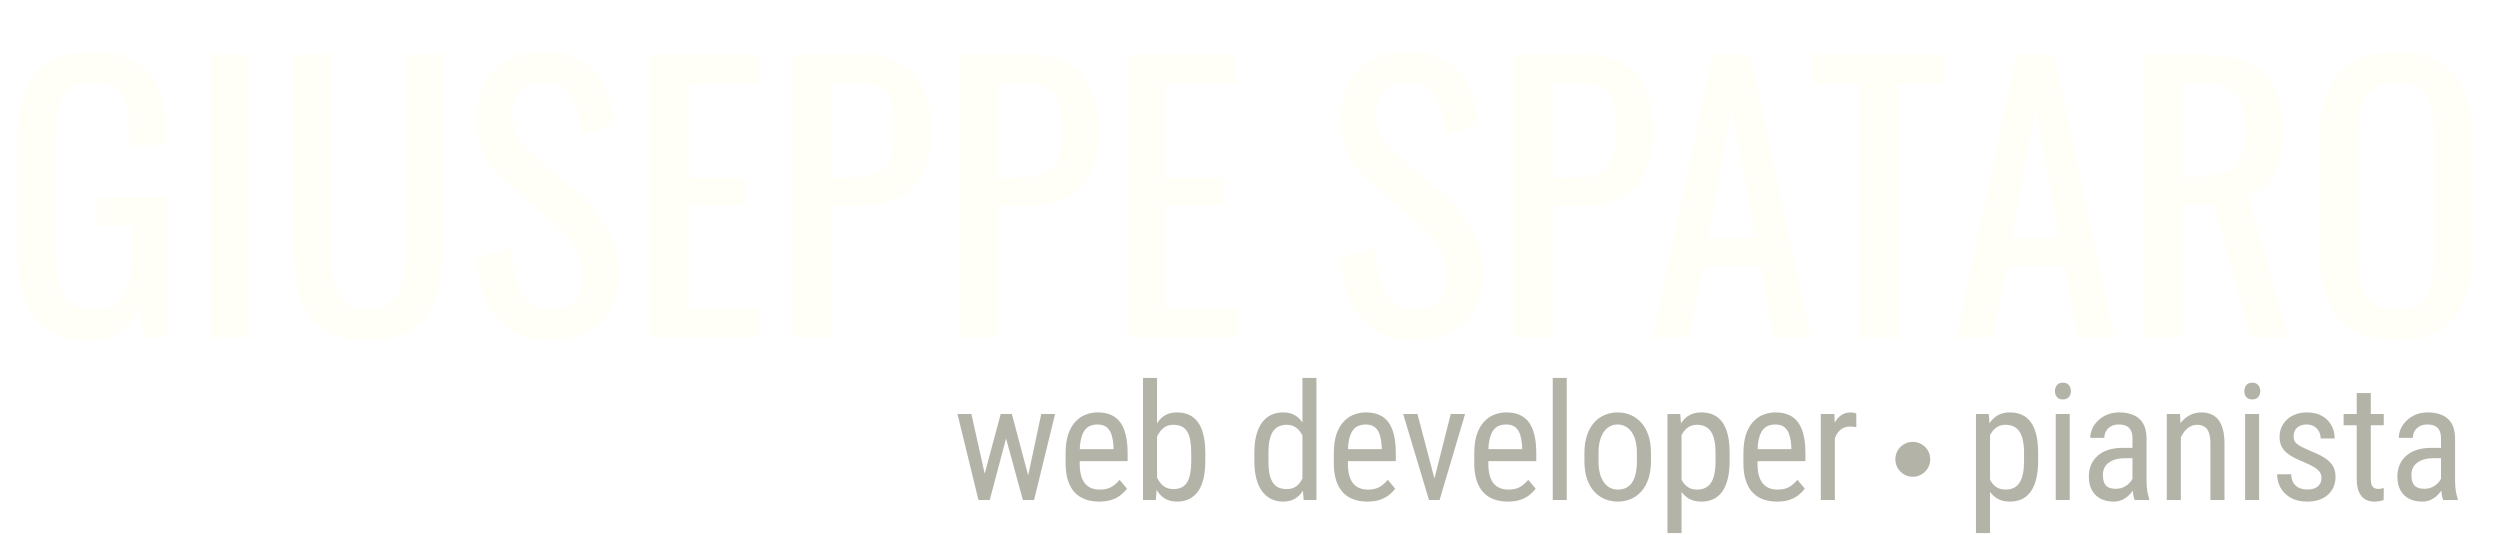
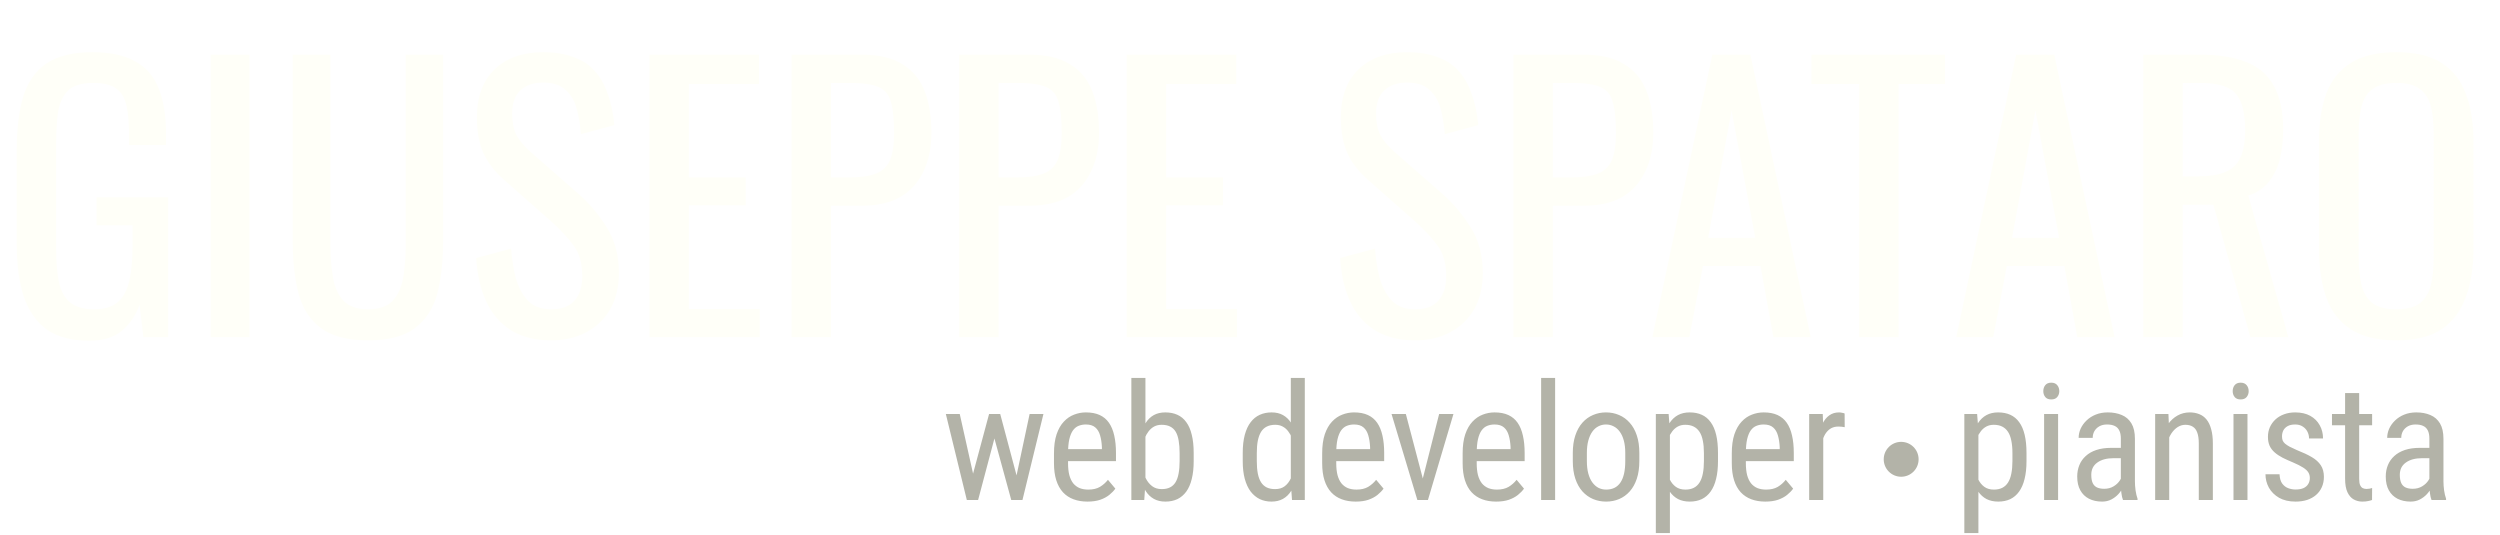
<svg xmlns="http://www.w3.org/2000/svg" width="215" height="46" viewBox="0 0 215 46" fill="none">
  <path d="M7.68 29.3C6.16 29.3 4.94 28.98 4.02 28.34C3.12 27.68 2.46 26.73 2.04 25.49C1.64 24.25 1.44 22.76 1.44 21.02V12.89C1.44 11.11 1.62 9.6 1.98 8.36C2.36 7.1 3.02 6.14 3.96 5.48C4.92 4.82 6.25 4.49 7.95 4.49C9.47 4.49 10.69 4.75 11.61 5.27C12.55 5.77 13.23 6.55 13.65 7.61C14.07 8.65 14.28 9.97 14.28 11.57V12.47H11.1V11.72C11.1 10.66 11.03 9.8 10.89 9.14C10.75 8.46 10.46 7.96 10.02 7.64C9.6 7.3 8.93 7.13 8.01 7.13C7.01 7.13 6.28 7.36 5.82 7.82C5.38 8.28 5.1 8.91 4.98 9.71C4.88 10.49 4.83 11.38 4.83 12.38V21.38C4.83 22.54 4.91 23.51 5.07 24.29C5.25 25.07 5.58 25.65 6.06 26.03C6.54 26.41 7.22 26.6 8.1 26.6C8.98 26.6 9.66 26.39 10.14 25.97C10.62 25.55 10.95 24.93 11.13 24.11C11.31 23.29 11.4 22.27 11.4 21.05V19.37H8.31V16.97H14.46V29H12.33L12 26.21C11.68 27.11 11.18 27.85 10.5 28.43C9.82 29.01 8.88 29.3 7.68 29.3ZM18.125 29V4.7H21.455V29H18.125ZM31.656 29.27C29.896 29.27 28.546 28.92 27.606 28.22C26.666 27.52 26.026 26.54 25.686 25.28C25.346 24 25.176 22.51 25.176 20.81V4.7H28.416V20.96C28.416 22 28.486 22.95 28.626 23.81C28.766 24.67 29.066 25.35 29.526 25.85C30.006 26.35 30.716 26.6 31.656 26.6C32.616 26.6 33.326 26.35 33.786 25.85C34.246 25.35 34.546 24.67 34.686 23.81C34.826 22.95 34.896 22 34.896 20.96V4.7H38.106V20.81C38.106 22.51 37.936 24 37.596 25.28C37.256 26.54 36.616 27.52 35.676 28.22C34.756 28.92 33.416 29.27 31.656 29.27ZM47.405 29.27C46.005 29.27 44.835 28.97 43.895 28.37C42.975 27.77 42.275 26.94 41.795 25.88C41.315 24.82 41.035 23.59 40.955 22.19L43.955 21.38C44.015 22.24 44.145 23.07 44.345 23.87C44.565 24.67 44.915 25.33 45.395 25.85C45.875 26.35 46.545 26.6 47.405 26.6C48.285 26.6 48.945 26.36 49.385 25.88C49.845 25.38 50.075 24.67 50.075 23.75C50.075 22.65 49.825 21.77 49.325 21.11C48.825 20.43 48.195 19.75 47.435 19.07L43.355 15.47C42.555 14.77 41.965 14.01 41.585 13.19C41.205 12.35 41.015 11.32 41.015 10.1C41.015 8.32 41.525 6.94 42.545 5.96C43.565 4.98 44.955 4.49 46.715 4.49C47.675 4.49 48.515 4.62 49.235 4.88C49.975 5.12 50.585 5.5 51.065 6.02C51.565 6.54 51.955 7.2 52.235 8C52.535 8.78 52.735 9.7 52.835 10.76L49.955 11.54C49.895 10.74 49.775 10.01 49.595 9.35C49.415 8.67 49.095 8.13 48.635 7.73C48.195 7.31 47.555 7.1 46.715 7.1C45.875 7.1 45.215 7.33 44.735 7.79C44.275 8.23 44.045 8.89 44.045 9.77C44.045 10.51 44.165 11.12 44.405 11.6C44.665 12.08 45.075 12.57 45.635 13.07L49.745 16.67C50.665 17.47 51.475 18.43 52.175 19.55C52.875 20.65 53.225 21.96 53.225 23.48C53.225 24.68 52.975 25.72 52.475 26.6C51.975 27.46 51.285 28.12 50.405 28.58C49.545 29.04 48.545 29.27 47.405 29.27ZM55.855 29V4.7H65.275V7.22H59.245V15.26H64.135V17.66H59.245V26.57H65.335V29H55.855ZM68.072 29V4.7H74.102C75.562 4.7 76.722 4.97 77.582 5.51C78.462 6.03 79.102 6.79 79.502 7.79C79.902 8.79 80.102 10 80.102 11.42C80.102 12.7 79.872 13.81 79.412 14.75C78.972 15.69 78.312 16.42 77.432 16.94C76.552 17.44 75.452 17.69 74.132 17.69H71.462V29H68.072ZM71.462 15.26H73.022C74.002 15.26 74.772 15.15 75.332 14.93C75.892 14.71 76.292 14.33 76.532 13.79C76.772 13.23 76.892 12.45 76.892 11.45C76.892 10.29 76.802 9.4 76.622 8.78C76.462 8.16 76.112 7.73 75.572 7.49C75.032 7.25 74.192 7.13 73.052 7.13H71.462V15.26ZM82.486 29V4.7H88.516C89.976 4.7 91.136 4.97 91.996 5.51C92.876 6.03 93.516 6.79 93.916 7.79C94.316 8.79 94.516 10 94.516 11.42C94.516 12.7 94.286 13.81 93.826 14.75C93.386 15.69 92.726 16.42 91.846 16.94C90.966 17.44 89.866 17.69 88.546 17.69H85.876V29H82.486ZM85.876 15.26H87.436C88.416 15.26 89.186 15.15 89.746 14.93C90.306 14.71 90.706 14.33 90.946 13.79C91.186 13.23 91.306 12.45 91.306 11.45C91.306 10.29 91.216 9.4 91.036 8.78C90.876 8.16 90.526 7.73 89.986 7.49C89.446 7.25 88.606 7.13 87.466 7.13H85.876V15.26ZM96.9 29V4.7H106.32V7.22H100.29V15.26H105.18V17.66H100.29V26.57H106.38V29H96.9ZM121.702 29.27C120.302 29.27 119.132 28.97 118.192 28.37C117.272 27.77 116.572 26.94 116.092 25.88C115.612 24.82 115.332 23.59 115.252 22.19L118.252 21.38C118.312 22.24 118.442 23.07 118.642 23.87C118.862 24.67 119.212 25.33 119.692 25.85C120.172 26.35 120.842 26.6 121.702 26.6C122.582 26.6 123.242 26.36 123.682 25.88C124.142 25.38 124.372 24.67 124.372 23.75C124.372 22.65 124.122 21.77 123.622 21.11C123.122 20.43 122.492 19.75 121.732 19.07L117.652 15.47C116.852 14.77 116.262 14.01 115.882 13.19C115.502 12.35 115.312 11.32 115.312 10.1C115.312 8.32 115.822 6.94 116.842 5.96C117.862 4.98 119.252 4.49 121.012 4.49C121.972 4.49 122.812 4.62 123.532 4.88C124.272 5.12 124.882 5.5 125.362 6.02C125.862 6.54 126.252 7.2 126.532 8C126.832 8.78 127.032 9.7 127.132 10.76L124.252 11.54C124.192 10.74 124.072 10.01 123.892 9.35C123.712 8.67 123.392 8.13 122.932 7.73C122.492 7.31 121.852 7.1 121.012 7.1C120.172 7.1 119.512 7.33 119.032 7.79C118.572 8.23 118.342 8.89 118.342 9.77C118.342 10.51 118.462 11.12 118.702 11.6C118.962 12.08 119.372 12.57 119.932 13.07L124.042 16.67C124.962 17.47 125.772 18.43 126.472 19.55C127.172 20.65 127.522 21.96 127.522 23.48C127.522 24.68 127.272 25.72 126.772 26.6C126.272 27.46 125.582 28.12 124.702 28.58C123.842 29.04 122.842 29.27 121.702 29.27ZM130.152 29V4.7H136.182C137.642 4.7 138.802 4.97 139.662 5.51C140.542 6.03 141.182 6.79 141.582 7.79C141.982 8.79 142.182 10 142.182 11.42C142.182 12.7 141.952 13.81 141.492 14.75C141.052 15.69 140.392 16.42 139.512 16.94C138.632 17.44 137.532 17.69 136.212 17.69H133.542V29H130.152ZM133.542 15.26H135.102C136.082 15.26 136.852 15.15 137.412 14.93C137.972 14.71 138.372 14.33 138.612 13.79C138.852 13.23 138.972 12.45 138.972 11.45C138.972 10.29 138.882 9.4 138.702 8.78C138.542 8.16 138.192 7.73 137.652 7.49C137.112 7.25 136.272 7.13 135.132 7.13H133.542V15.26ZM142.103 29L147.263 4.7H150.533L155.723 29H152.513L151.403 22.88H146.453L145.283 29H142.103ZM146.903 20.45H150.953L148.913 9.5L146.903 20.45ZM159.892 29V7.22H155.782V4.7H167.272V7.22H163.282V29H159.892ZM168.236 29L173.396 4.7H176.666L181.856 29H178.646L177.536 22.88H172.586L171.416 29H168.236ZM173.036 20.45H177.086L175.046 9.5L173.036 20.45ZM184.322 29V4.7H189.212C190.832 4.7 192.172 4.92 193.232 5.36C194.292 5.78 195.072 6.47 195.572 7.43C196.092 8.37 196.352 9.61 196.352 11.15C196.352 12.09 196.252 12.95 196.052 13.73C195.852 14.49 195.532 15.14 195.092 15.68C194.652 16.2 194.072 16.58 193.352 16.82L196.802 29H193.532L190.352 17.6H187.712V29H184.322ZM187.712 15.17H189.002C189.962 15.17 190.742 15.05 191.342 14.81C191.942 14.57 192.382 14.16 192.662 13.58C192.942 13 193.082 12.19 193.082 11.15C193.082 9.73 192.822 8.71 192.302 8.09C191.782 7.45 190.752 7.13 189.212 7.13H187.712V15.17ZM206.088 29.27C204.448 29.27 203.138 28.95 202.158 28.31C201.178 27.67 200.478 26.76 200.058 25.58C199.638 24.38 199.428 22.98 199.428 21.38V12.17C199.428 10.57 199.638 9.2 200.058 8.06C200.498 6.9 201.198 6.02 202.158 5.42C203.138 4.8 204.448 4.49 206.088 4.49C207.728 4.49 209.028 4.8 209.988 5.42C210.948 6.04 211.638 6.92 212.058 8.06C212.498 9.2 212.718 10.57 212.718 12.17V21.41C212.718 22.99 212.498 24.37 212.058 25.55C211.638 26.73 210.948 27.65 209.988 28.31C209.028 28.95 207.728 29.27 206.088 29.27ZM206.088 26.6C206.988 26.6 207.668 26.42 208.128 26.06C208.588 25.68 208.898 25.16 209.058 24.5C209.218 23.82 209.298 23.03 209.298 22.13V11.48C209.298 10.58 209.218 9.81 209.058 9.17C208.898 8.51 208.588 8.01 208.128 7.67C207.668 7.31 206.988 7.13 206.088 7.13C205.188 7.13 204.498 7.31 204.018 7.67C203.558 8.01 203.248 8.51 203.088 9.17C202.928 9.81 202.848 10.58 202.848 11.48V22.13C202.848 23.03 202.928 23.82 203.088 24.5C203.248 25.16 203.558 25.68 204.018 26.06C204.498 26.42 205.188 26.6 206.088 26.6Z" fill="#FFFFF8" />
-   <path d="M84.427 41.688L86.061 35.603H86.847L86.758 36.813L85.117 43H84.358L84.427 41.688ZM83.538 35.603L84.912 41.756L84.946 43H84.147L82.342 35.603H83.538ZM88.248 41.708L89.547 35.603H90.736L88.932 43H88.145L88.248 41.708ZM87.018 35.603L88.61 41.585L88.72 43H87.968L86.272 36.8L86.184 35.603H87.018ZM94.52 43.137C94.078 43.137 93.679 43.071 93.324 42.938C92.968 42.806 92.665 42.606 92.415 42.337C92.164 42.063 91.973 41.719 91.841 41.305C91.708 40.89 91.642 40.4 91.642 39.835V39.001C91.642 38.349 91.717 37.798 91.868 37.347C92.023 36.895 92.23 36.533 92.49 36.26C92.75 35.982 93.044 35.781 93.372 35.658C93.7 35.531 94.037 35.467 94.383 35.467C94.848 35.467 95.245 35.542 95.573 35.692C95.901 35.843 96.168 36.066 96.373 36.362C96.578 36.658 96.728 37.023 96.824 37.456C96.924 37.889 96.974 38.388 96.974 38.953V39.657H92.353V38.625H95.764V38.454C95.746 38.071 95.694 37.734 95.607 37.442C95.525 37.151 95.388 36.923 95.197 36.759C95.005 36.59 94.734 36.506 94.383 36.506C94.16 36.506 93.953 36.545 93.761 36.622C93.575 36.695 93.413 36.825 93.276 37.012C93.144 37.194 93.039 37.447 92.962 37.77C92.889 38.094 92.852 38.504 92.852 39.001V39.835C92.852 40.231 92.889 40.573 92.962 40.86C93.039 41.143 93.151 41.378 93.296 41.565C93.447 41.747 93.629 41.883 93.843 41.975C94.062 42.061 94.311 42.105 94.588 42.105C94.994 42.105 95.329 42.027 95.593 41.872C95.858 41.713 96.088 41.51 96.284 41.264L96.92 42.023C96.787 42.209 96.614 42.389 96.4 42.562C96.19 42.731 95.931 42.87 95.621 42.98C95.315 43.084 94.948 43.137 94.52 43.137ZM98.297 32.5H99.507V41.565L99.405 43H98.297V32.5ZM103.657 38.967V39.657C103.657 40.241 103.602 40.751 103.492 41.188C103.388 41.621 103.23 41.984 103.021 42.275C102.811 42.562 102.556 42.779 102.255 42.925C101.954 43.066 101.61 43.137 101.223 43.137C100.84 43.137 100.51 43.059 100.232 42.904C99.954 42.749 99.721 42.526 99.534 42.234C99.348 41.943 99.2 41.59 99.09 41.175C98.985 40.76 98.912 40.293 98.871 39.773V38.851C98.912 38.327 98.985 37.857 99.09 37.442C99.195 37.023 99.341 36.668 99.528 36.376C99.715 36.08 99.947 35.854 100.225 35.699C100.503 35.544 100.833 35.467 101.216 35.467C101.608 35.467 101.954 35.535 102.255 35.672C102.56 35.809 102.816 36.02 103.021 36.308C103.23 36.59 103.388 36.953 103.492 37.395C103.602 37.832 103.657 38.356 103.657 38.967ZM102.447 39.657V38.967C102.447 38.557 102.419 38.199 102.365 37.894C102.314 37.588 102.23 37.335 102.112 37.135C101.993 36.934 101.834 36.784 101.633 36.684C101.437 36.583 101.193 36.533 100.902 36.533C100.656 36.533 100.439 36.583 100.252 36.684C100.07 36.784 99.913 36.921 99.781 37.094C99.648 37.262 99.539 37.456 99.452 37.675C99.366 37.889 99.302 38.112 99.261 38.345V40.286C99.32 40.582 99.414 40.867 99.541 41.141C99.674 41.41 99.851 41.63 100.074 41.804C100.298 41.977 100.576 42.063 100.908 42.063C101.186 42.063 101.421 42.016 101.613 41.92C101.809 41.824 101.968 41.678 102.091 41.482C102.214 41.282 102.303 41.031 102.358 40.73C102.417 40.425 102.447 40.067 102.447 39.657ZM112.01 41.565V32.5H113.213V43H112.113L112.01 41.565ZM107.875 39.657V38.967C107.875 38.356 107.934 37.832 108.052 37.395C108.171 36.953 108.339 36.59 108.558 36.308C108.777 36.02 109.039 35.809 109.344 35.672C109.65 35.535 109.987 35.467 110.356 35.467C110.739 35.467 111.067 35.544 111.34 35.699C111.618 35.854 111.851 36.08 112.038 36.376C112.225 36.668 112.37 37.023 112.475 37.442C112.585 37.857 112.657 38.327 112.694 38.851V39.773C112.653 40.293 112.578 40.76 112.468 41.175C112.364 41.59 112.218 41.943 112.031 42.234C111.844 42.526 111.612 42.749 111.334 42.904C111.056 43.059 110.725 43.137 110.342 43.137C109.978 43.137 109.645 43.066 109.344 42.925C109.044 42.779 108.781 42.562 108.558 42.275C108.339 41.984 108.171 41.621 108.052 41.188C107.934 40.751 107.875 40.241 107.875 39.657ZM109.085 38.967V39.657C109.085 40.067 109.114 40.425 109.173 40.73C109.233 41.031 109.326 41.282 109.454 41.482C109.581 41.678 109.743 41.824 109.939 41.92C110.14 42.016 110.379 42.063 110.657 42.063C110.994 42.063 111.27 41.981 111.484 41.817C111.698 41.653 111.869 41.437 111.997 41.168C112.129 40.895 112.234 40.601 112.311 40.286V38.345C112.266 38.112 112.199 37.889 112.113 37.675C112.026 37.456 111.917 37.262 111.785 37.094C111.657 36.921 111.5 36.784 111.313 36.684C111.131 36.583 110.917 36.533 110.67 36.533C110.392 36.533 110.151 36.583 109.946 36.684C109.745 36.784 109.581 36.934 109.454 37.135C109.331 37.335 109.237 37.588 109.173 37.894C109.114 38.199 109.085 38.557 109.085 38.967ZM117.585 43.137C117.143 43.137 116.744 43.071 116.389 42.938C116.033 42.806 115.73 42.606 115.48 42.337C115.229 42.063 115.038 41.719 114.905 41.305C114.773 40.89 114.707 40.4 114.707 39.835V39.001C114.707 38.349 114.782 37.798 114.933 37.347C115.088 36.895 115.295 36.533 115.555 36.26C115.815 35.982 116.109 35.781 116.437 35.658C116.765 35.531 117.102 35.467 117.448 35.467C117.913 35.467 118.31 35.542 118.638 35.692C118.966 35.843 119.233 36.066 119.438 36.362C119.643 36.658 119.793 37.023 119.889 37.456C119.989 37.889 120.039 38.388 120.039 38.953V39.657H115.418V38.625H118.829V38.454C118.811 38.071 118.759 37.734 118.672 37.442C118.59 37.151 118.453 36.923 118.262 36.759C118.071 36.59 117.799 36.506 117.448 36.506C117.225 36.506 117.018 36.545 116.826 36.622C116.64 36.695 116.478 36.825 116.341 37.012C116.209 37.194 116.104 37.447 116.027 37.77C115.954 38.094 115.917 38.504 115.917 39.001V39.835C115.917 40.231 115.954 40.573 116.027 40.86C116.104 41.143 116.216 41.378 116.362 41.565C116.512 41.747 116.694 41.883 116.908 41.975C117.127 42.061 117.376 42.105 117.654 42.105C118.059 42.105 118.394 42.027 118.658 41.872C118.923 41.713 119.153 41.51 119.349 41.264L119.985 42.023C119.852 42.209 119.679 42.389 119.465 42.562C119.255 42.731 118.996 42.87 118.686 42.98C118.38 43.084 118.014 43.137 117.585 43.137ZM123.181 41.858L124.766 35.603H125.997L123.803 43H123.003L123.181 41.858ZM121.902 35.603L123.556 41.893L123.686 43H122.893L120.672 35.603H121.902ZM129.665 43.137C129.222 43.137 128.824 43.071 128.468 42.938C128.113 42.806 127.81 42.606 127.559 42.337C127.308 42.063 127.117 41.719 126.985 41.305C126.853 40.89 126.787 40.4 126.787 39.835V39.001C126.787 38.349 126.862 37.798 127.012 37.347C127.167 36.895 127.374 36.533 127.634 36.26C127.894 35.982 128.188 35.781 128.516 35.658C128.844 35.531 129.181 35.467 129.528 35.467C129.993 35.467 130.389 35.542 130.717 35.692C131.045 35.843 131.312 36.066 131.517 36.362C131.722 36.658 131.873 37.023 131.968 37.456C132.069 37.889 132.119 38.388 132.119 38.953V39.657H127.498V38.625H130.909V38.454C130.89 38.071 130.838 37.734 130.751 37.442C130.669 37.151 130.533 36.923 130.341 36.759C130.15 36.59 129.879 36.506 129.528 36.506C129.305 36.506 129.097 36.545 128.906 36.622C128.719 36.695 128.557 36.825 128.42 37.012C128.288 37.194 128.183 37.447 128.106 37.77C128.033 38.094 127.997 38.504 127.997 39.001V39.835C127.997 40.231 128.033 40.573 128.106 40.86C128.183 41.143 128.295 41.378 128.441 41.565C128.591 41.747 128.774 41.883 128.988 41.975C129.207 42.061 129.455 42.105 129.733 42.105C130.138 42.105 130.473 42.027 130.738 41.872C131.002 41.713 131.232 41.51 131.428 41.264L132.064 42.023C131.932 42.209 131.759 42.389 131.544 42.562C131.335 42.731 131.075 42.87 130.765 42.98C130.46 43.084 130.093 43.137 129.665 43.137ZM134.74 32.5V43H133.537V32.5H134.74ZM136.261 39.657V38.953C136.261 38.379 136.334 37.875 136.48 37.442C136.626 37.005 136.829 36.64 137.089 36.349C137.348 36.057 137.651 35.838 137.998 35.692C138.344 35.542 138.716 35.467 139.112 35.467C139.518 35.467 139.894 35.542 140.24 35.692C140.586 35.838 140.889 36.057 141.149 36.349C141.414 36.64 141.619 37.005 141.764 37.442C141.91 37.875 141.983 38.379 141.983 38.953V39.657C141.983 40.231 141.91 40.737 141.764 41.175C141.619 41.608 141.416 41.97 141.156 42.262C140.896 42.553 140.593 42.772 140.247 42.918C139.9 43.064 139.527 43.137 139.126 43.137C138.725 43.137 138.351 43.064 138.005 42.918C137.658 42.772 137.353 42.553 137.089 42.262C136.829 41.97 136.626 41.608 136.48 41.175C136.334 40.737 136.261 40.231 136.261 39.657ZM137.471 38.953V39.657C137.471 40.063 137.512 40.418 137.594 40.724C137.677 41.029 137.793 41.284 137.943 41.489C138.094 41.694 138.269 41.849 138.469 41.954C138.67 42.054 138.889 42.105 139.126 42.105C139.399 42.105 139.638 42.054 139.844 41.954C140.053 41.849 140.226 41.694 140.363 41.489C140.5 41.284 140.602 41.029 140.671 40.724C140.739 40.418 140.773 40.063 140.773 39.657V38.953C140.773 38.547 140.732 38.194 140.65 37.894C140.568 37.588 140.452 37.333 140.302 37.128C140.151 36.918 139.973 36.763 139.768 36.663C139.568 36.558 139.349 36.506 139.112 36.506C138.88 36.506 138.663 36.558 138.463 36.663C138.262 36.763 138.087 36.918 137.936 37.128C137.79 37.333 137.677 37.588 137.594 37.894C137.512 38.194 137.471 38.547 137.471 38.953ZM144.612 37.025V45.844H143.402V35.603H144.502L144.612 37.025ZM148.747 38.967V39.657C148.747 40.241 148.693 40.751 148.583 41.188C148.479 41.621 148.321 41.984 148.112 42.275C147.907 42.562 147.654 42.779 147.353 42.925C147.052 43.066 146.708 43.137 146.321 43.137C145.933 43.137 145.596 43.064 145.309 42.918C145.026 42.768 144.787 42.551 144.591 42.269C144.4 41.986 144.247 41.647 144.133 41.25C144.024 40.849 143.949 40.4 143.908 39.903V38.851C143.949 38.327 144.024 37.857 144.133 37.442C144.243 37.023 144.393 36.668 144.584 36.376C144.78 36.08 145.02 35.854 145.302 35.699C145.589 35.544 145.924 35.467 146.307 35.467C146.704 35.467 147.052 35.535 147.353 35.672C147.658 35.809 147.913 36.02 148.119 36.308C148.328 36.59 148.485 36.953 148.59 37.395C148.695 37.832 148.747 38.356 148.747 38.967ZM147.537 39.657V38.967C147.537 38.557 147.506 38.199 147.442 37.894C147.383 37.588 147.287 37.335 147.155 37.135C147.023 36.934 146.856 36.784 146.656 36.684C146.455 36.583 146.214 36.533 145.931 36.533C145.69 36.533 145.475 36.583 145.288 36.684C145.106 36.784 144.949 36.921 144.817 37.094C144.685 37.262 144.575 37.456 144.489 37.675C144.402 37.889 144.338 38.112 144.297 38.345V40.416C144.375 40.708 144.477 40.983 144.605 41.243C144.732 41.498 144.903 41.706 145.118 41.865C145.336 42.025 145.612 42.105 145.945 42.105C146.223 42.105 146.462 42.054 146.662 41.954C146.863 41.854 147.027 41.703 147.155 41.503C147.287 41.298 147.383 41.043 147.442 40.737C147.506 40.427 147.537 40.067 147.537 39.657ZM152.812 43.137C152.37 43.137 151.971 43.071 151.615 42.938C151.26 42.806 150.957 42.606 150.706 42.337C150.455 42.063 150.264 41.719 150.132 41.305C150 40.89 149.934 40.4 149.934 39.835V39.001C149.934 38.349 150.009 37.798 150.159 37.347C150.314 36.895 150.522 36.533 150.781 36.26C151.041 35.982 151.335 35.781 151.663 35.658C151.991 35.531 152.328 35.467 152.675 35.467C153.14 35.467 153.536 35.542 153.864 35.692C154.192 35.843 154.459 36.066 154.664 36.362C154.869 36.658 155.02 37.023 155.115 37.456C155.216 37.889 155.266 38.388 155.266 38.953V39.657H150.645V38.625H154.056V38.454C154.037 38.071 153.985 37.734 153.898 37.442C153.816 37.151 153.68 36.923 153.488 36.759C153.297 36.59 153.026 36.506 152.675 36.506C152.452 36.506 152.244 36.545 152.053 36.622C151.866 36.695 151.704 36.825 151.567 37.012C151.435 37.194 151.33 37.447 151.253 37.77C151.18 38.094 151.144 38.504 151.144 39.001V39.835C151.144 40.231 151.18 40.573 151.253 40.86C151.33 41.143 151.442 41.378 151.588 41.565C151.738 41.747 151.921 41.883 152.135 41.975C152.354 42.061 152.602 42.105 152.88 42.105C153.286 42.105 153.62 42.027 153.885 41.872C154.149 41.713 154.379 41.51 154.575 41.264L155.211 42.023C155.079 42.209 154.906 42.389 154.691 42.562C154.482 42.731 154.222 42.87 153.912 42.98C153.607 43.084 153.24 43.137 152.812 43.137ZM157.799 36.766V43H156.589V35.603H157.757L157.799 36.766ZM159.637 35.562L159.644 36.738C159.544 36.715 159.453 36.702 159.371 36.697C159.293 36.688 159.202 36.684 159.097 36.684C158.869 36.684 158.669 36.729 158.496 36.82C158.327 36.911 158.181 37.039 158.058 37.203C157.935 37.367 157.837 37.563 157.764 37.791C157.691 38.014 157.641 38.26 157.614 38.529L157.299 38.734C157.299 38.288 157.334 37.868 157.402 37.477C157.475 37.085 157.587 36.738 157.737 36.438C157.887 36.132 158.079 35.895 158.311 35.727C158.548 35.553 158.831 35.467 159.159 35.467C159.232 35.467 159.321 35.478 159.425 35.501C159.535 35.519 159.605 35.54 159.637 35.562ZM171.143 37.025V45.844H169.933V35.603H171.033L171.143 37.025ZM175.279 38.967V39.657C175.279 40.241 175.224 40.751 175.114 41.188C175.01 41.621 174.852 41.984 174.643 42.275C174.438 42.562 174.185 42.779 173.884 42.925C173.583 43.066 173.239 43.137 172.852 43.137C172.464 43.137 172.127 43.064 171.84 42.918C171.558 42.768 171.318 42.551 171.122 42.269C170.931 41.986 170.778 41.647 170.664 41.25C170.555 40.849 170.48 40.4 170.439 39.903V38.851C170.48 38.327 170.555 37.857 170.664 37.442C170.774 37.023 170.924 36.668 171.115 36.376C171.311 36.08 171.551 35.854 171.833 35.699C172.12 35.544 172.455 35.467 172.838 35.467C173.235 35.467 173.583 35.535 173.884 35.672C174.189 35.809 174.445 36.02 174.65 36.308C174.859 36.59 175.017 36.953 175.121 37.395C175.226 37.832 175.279 38.356 175.279 38.967ZM174.069 39.657V38.967C174.069 38.557 174.037 38.199 173.973 37.894C173.914 37.588 173.818 37.335 173.686 37.135C173.554 36.934 173.387 36.784 173.187 36.684C172.986 36.583 172.745 36.533 172.462 36.533C172.221 36.533 172.006 36.583 171.82 36.684C171.637 36.784 171.48 36.921 171.348 37.094C171.216 37.262 171.106 37.456 171.02 37.675C170.933 37.889 170.869 38.112 170.828 38.345V40.416C170.906 40.708 171.008 40.983 171.136 41.243C171.264 41.498 171.434 41.706 171.649 41.865C171.867 42.025 172.143 42.105 172.476 42.105C172.754 42.105 172.993 42.054 173.194 41.954C173.394 41.854 173.558 41.703 173.686 41.503C173.818 41.298 173.914 41.043 173.973 40.737C174.037 40.427 174.069 40.067 174.069 39.657ZM177.996 35.603V43H176.793V35.603H177.996ZM176.724 33.642C176.724 33.437 176.781 33.263 176.895 33.122C177.009 32.981 177.18 32.91 177.408 32.91C177.636 32.91 177.807 32.981 177.921 33.122C178.039 33.263 178.099 33.437 178.099 33.642C178.099 33.838 178.039 34.006 177.921 34.148C177.807 34.284 177.636 34.352 177.408 34.352C177.18 34.352 177.009 34.284 176.895 34.148C176.781 34.006 176.724 33.838 176.724 33.642ZM183.393 41.735V37.723C183.393 37.431 183.348 37.196 183.256 37.019C183.17 36.841 183.038 36.711 182.86 36.629C182.687 36.547 182.468 36.506 182.204 36.506C181.948 36.506 181.727 36.558 181.541 36.663C181.358 36.768 181.217 36.907 181.117 37.08C181.021 37.253 180.973 37.445 180.973 37.654H179.763C179.763 37.39 179.82 37.128 179.934 36.868C180.053 36.608 180.221 36.374 180.44 36.164C180.659 35.95 180.921 35.781 181.226 35.658C181.536 35.531 181.882 35.467 182.265 35.467C182.721 35.467 183.124 35.542 183.475 35.692C183.826 35.838 184.102 36.078 184.302 36.41C184.503 36.743 184.603 37.185 184.603 37.736V41.387C184.603 41.633 184.621 41.895 184.658 42.173C184.699 42.451 184.756 42.69 184.829 42.891V43H183.578C183.518 42.854 183.473 42.66 183.441 42.419C183.409 42.173 183.393 41.945 183.393 41.735ZM183.584 38.516L183.598 39.404H182.757C182.47 39.404 182.208 39.436 181.971 39.5C181.739 39.564 181.538 39.657 181.37 39.78C181.201 39.899 181.071 40.047 180.98 40.225C180.893 40.402 180.85 40.605 180.85 40.833C180.85 41.129 180.891 41.366 180.973 41.544C181.055 41.717 181.178 41.842 181.342 41.92C181.506 41.997 181.714 42.036 181.964 42.036C182.27 42.036 182.539 41.965 182.771 41.824C183.003 41.683 183.183 41.512 183.311 41.312C183.443 41.111 183.505 40.924 183.496 40.751L183.762 41.318C183.744 41.496 183.685 41.69 183.584 41.899C183.489 42.105 183.354 42.303 183.181 42.494C183.008 42.681 182.803 42.836 182.566 42.959C182.334 43.078 182.071 43.137 181.78 43.137C181.351 43.137 180.975 43.055 180.652 42.891C180.333 42.727 180.084 42.485 179.907 42.166C179.729 41.847 179.64 41.453 179.64 40.983C179.64 40.628 179.702 40.3 179.825 39.999C179.948 39.698 180.13 39.438 180.372 39.22C180.613 38.996 180.916 38.823 181.281 38.7C181.65 38.577 182.076 38.516 182.559 38.516H183.584ZM187.553 37.183V43H186.343V35.603H187.485L187.553 37.183ZM187.259 39.022L186.767 39.001C186.762 38.495 186.819 38.028 186.938 37.6C187.061 37.167 187.234 36.791 187.457 36.472C187.685 36.153 187.956 35.907 188.271 35.733C188.585 35.556 188.934 35.467 189.317 35.467C189.617 35.467 189.891 35.517 190.137 35.617C190.383 35.713 190.593 35.868 190.766 36.082C190.939 36.296 191.071 36.574 191.162 36.916C191.258 37.253 191.306 37.666 191.306 38.153V43H190.096V38.14C190.096 37.752 190.053 37.442 189.966 37.21C189.884 36.973 189.756 36.802 189.583 36.697C189.415 36.588 189.2 36.533 188.941 36.533C188.704 36.533 188.483 36.599 188.277 36.731C188.072 36.864 187.892 37.046 187.737 37.278C187.587 37.511 187.469 37.777 187.382 38.078C187.3 38.374 187.259 38.689 187.259 39.022ZM194.283 35.603V43H193.08V35.603H194.283ZM193.012 33.642C193.012 33.437 193.068 33.263 193.182 33.122C193.296 32.981 193.467 32.91 193.695 32.91C193.923 32.91 194.094 32.981 194.208 33.122C194.326 33.263 194.386 33.437 194.386 33.642C194.386 33.838 194.326 34.006 194.208 34.148C194.094 34.284 193.923 34.352 193.695 34.352C193.467 34.352 193.296 34.284 193.182 34.148C193.068 34.006 193.012 33.838 193.012 33.642ZM199.646 41.106C199.646 40.92 199.6 40.755 199.509 40.614C199.418 40.473 199.268 40.336 199.058 40.204C198.853 40.072 198.575 39.931 198.224 39.78C197.882 39.639 197.575 39.5 197.301 39.363C197.032 39.222 196.804 39.069 196.618 38.905C196.431 38.741 196.287 38.552 196.187 38.338C196.091 38.119 196.043 37.862 196.043 37.565C196.043 37.269 196.098 36.996 196.207 36.745C196.321 36.49 196.481 36.267 196.686 36.075C196.891 35.884 197.137 35.736 197.424 35.631C197.711 35.522 198.033 35.467 198.388 35.467C198.894 35.467 199.325 35.565 199.68 35.761C200.036 35.957 200.307 36.226 200.494 36.567C200.685 36.905 200.781 37.285 200.781 37.709H199.578C199.578 37.504 199.532 37.31 199.441 37.128C199.35 36.946 199.215 36.797 199.038 36.684C198.86 36.565 198.643 36.506 198.388 36.506C198.119 36.506 197.9 36.554 197.732 36.649C197.563 36.745 197.44 36.87 197.363 37.025C197.29 37.176 197.253 37.342 197.253 37.524C197.253 37.661 197.272 37.78 197.308 37.88C197.349 37.976 197.417 38.067 197.513 38.153C197.609 38.235 197.739 38.322 197.903 38.413C198.071 38.5 198.286 38.6 198.545 38.714C199.047 38.91 199.468 39.108 199.81 39.309C200.152 39.509 200.412 39.744 200.589 40.013C200.767 40.282 200.856 40.614 200.856 41.011C200.856 41.334 200.797 41.628 200.678 41.893C200.564 42.152 200.4 42.376 200.186 42.562C199.972 42.749 199.714 42.893 199.414 42.993C199.117 43.089 198.785 43.137 198.415 43.137C197.859 43.137 197.388 43.027 197 42.809C196.618 42.585 196.326 42.296 196.125 41.94C195.929 41.58 195.831 41.195 195.831 40.785H197.041C197.055 41.132 197.133 41.4 197.274 41.592C197.42 41.783 197.595 41.915 197.8 41.988C198.005 42.061 198.21 42.098 198.415 42.098C198.684 42.098 198.91 42.059 199.092 41.981C199.275 41.899 199.411 41.783 199.502 41.633C199.598 41.482 199.646 41.307 199.646 41.106ZM205.002 35.603V36.574H201.55V35.603H205.002ZM202.678 33.806H203.888V41.168C203.888 41.419 203.917 41.608 203.977 41.735C204.04 41.863 204.12 41.947 204.216 41.988C204.312 42.029 204.414 42.05 204.524 42.05C204.606 42.05 204.697 42.041 204.797 42.023C204.897 42 204.966 41.981 205.002 41.968L204.995 43C204.913 43.032 204.804 43.062 204.667 43.089C204.53 43.121 204.357 43.137 204.148 43.137C203.888 43.137 203.646 43.075 203.423 42.952C203.2 42.829 203.02 42.624 202.883 42.337C202.746 42.045 202.678 41.653 202.678 41.161V33.806ZM209.927 41.735V37.723C209.927 37.431 209.882 37.196 209.791 37.019C209.704 36.841 209.572 36.711 209.394 36.629C209.221 36.547 209.002 36.506 208.738 36.506C208.483 36.506 208.262 36.558 208.075 36.663C207.893 36.768 207.751 36.907 207.651 37.08C207.555 37.253 207.508 37.445 207.508 37.654H206.298C206.298 37.39 206.355 37.128 206.468 36.868C206.587 36.608 206.756 36.374 206.974 36.164C207.193 35.95 207.455 35.781 207.76 35.658C208.07 35.531 208.417 35.467 208.8 35.467C209.255 35.467 209.659 35.542 210.009 35.692C210.36 35.838 210.636 36.078 210.837 36.41C211.037 36.743 211.137 37.185 211.137 37.736V41.387C211.137 41.633 211.156 41.895 211.192 42.173C211.233 42.451 211.29 42.69 211.363 42.891V43H210.112C210.053 42.854 210.007 42.66 209.975 42.419C209.943 42.173 209.927 41.945 209.927 41.735ZM210.119 38.516L210.133 39.404H209.292C209.005 39.404 208.743 39.436 208.506 39.5C208.273 39.564 208.073 39.657 207.904 39.78C207.735 39.899 207.606 40.047 207.514 40.225C207.428 40.402 207.384 40.605 207.384 40.833C207.384 41.129 207.426 41.366 207.508 41.544C207.59 41.717 207.713 41.842 207.877 41.92C208.041 41.997 208.248 42.036 208.499 42.036C208.804 42.036 209.073 41.965 209.305 41.824C209.538 41.683 209.718 41.512 209.845 41.312C209.978 41.111 210.039 40.924 210.03 40.751L210.297 41.318C210.278 41.496 210.219 41.69 210.119 41.899C210.023 42.105 209.889 42.303 209.716 42.494C209.542 42.681 209.337 42.836 209.1 42.959C208.868 43.078 208.606 43.137 208.314 43.137C207.886 43.137 207.51 43.055 207.186 42.891C206.867 42.727 206.619 42.485 206.441 42.166C206.263 41.847 206.175 41.453 206.175 40.983C206.175 40.628 206.236 40.3 206.359 39.999C206.482 39.698 206.664 39.438 206.906 39.22C207.148 38.996 207.451 38.823 207.815 38.7C208.184 38.577 208.61 38.516 209.093 38.516H210.119Z" fill="#B3B3A8" />
-   <circle cx="164.5" cy="39.5" r="1.5" transform="rotate(-90 164.5 39.5)" fill="#B3B3A8" />
+   <path d="M83.427 41.688L85.061 35.603H85.847L85.758 36.813L84.117 43H83.358L83.427 41.688ZM82.538 35.603L83.912 41.756L83.946 43H83.147L81.342 35.603H82.538ZM87.248 41.708L88.547 35.603H89.736L87.932 43H87.145L87.248 41.708ZM86.018 35.603L87.61 41.585L87.72 43H86.968L85.272 36.8L85.184 35.603H86.018ZM93.52 43.137C93.078 43.137 92.679 43.071 92.324 42.938C91.968 42.806 91.665 42.606 91.415 42.337C91.164 42.063 90.973 41.719 90.841 41.305C90.708 40.89 90.642 40.4 90.642 39.835V39.001C90.642 38.349 90.717 37.798 90.868 37.347C91.023 36.895 91.23 36.533 91.49 36.26C91.75 35.982 92.044 35.781 92.372 35.658C92.7 35.531 93.037 35.467 93.383 35.467C93.848 35.467 94.245 35.542 94.573 35.692C94.901 35.843 95.168 36.066 95.373 36.362C95.578 36.658 95.728 37.023 95.824 37.456C95.924 37.889 95.974 38.388 95.974 38.953V39.657H91.353V38.625H94.764V38.454C94.746 38.071 94.694 37.734 94.607 37.442C94.525 37.151 94.388 36.923 94.197 36.759C94.005 36.59 93.734 36.506 93.383 36.506C93.16 36.506 92.953 36.545 92.761 36.622C92.575 36.695 92.413 36.825 92.276 37.012C92.144 37.194 92.039 37.447 91.962 37.77C91.889 38.094 91.852 38.504 91.852 39.001V39.835C91.852 40.231 91.889 40.573 91.962 40.86C92.039 41.143 92.151 41.378 92.296 41.565C92.447 41.747 92.629 41.883 92.843 41.975C93.062 42.061 93.311 42.105 93.588 42.105C93.994 42.105 94.329 42.027 94.593 41.872C94.858 41.713 95.088 41.51 95.284 41.264L95.92 42.023C95.787 42.209 95.614 42.389 95.4 42.562C95.19 42.731 94.931 42.87 94.621 42.98C94.315 43.084 93.948 43.137 93.52 43.137ZM97.297 32.5H98.507V41.565L98.405 43H97.297V32.5ZM102.657 38.967V39.657C102.657 40.241 102.602 40.751 102.492 41.188C102.388 41.621 102.23 41.984 102.021 42.275C101.811 42.562 101.556 42.779 101.255 42.925C100.954 43.066 100.61 43.137 100.223 43.137C99.84 43.137 99.51 43.059 99.232 42.904C98.954 42.749 98.721 42.526 98.534 42.234C98.348 41.943 98.2 41.59 98.09 41.175C97.985 40.76 97.912 40.293 97.871 39.773V38.851C97.912 38.327 97.985 37.857 98.09 37.442C98.195 37.023 98.341 36.668 98.528 36.376C98.715 36.08 98.947 35.854 99.225 35.699C99.503 35.544 99.833 35.467 100.216 35.467C100.608 35.467 100.954 35.535 101.255 35.672C101.56 35.809 101.816 36.02 102.021 36.308C102.23 36.59 102.388 36.953 102.492 37.395C102.602 37.832 102.657 38.356 102.657 38.967ZM101.447 39.657V38.967C101.447 38.557 101.419 38.199 101.365 37.894C101.314 37.588 101.23 37.335 101.112 37.135C100.993 36.934 100.834 36.784 100.633 36.684C100.437 36.583 100.193 36.533 99.902 36.533C99.656 36.533 99.439 36.583 99.252 36.684C99.07 36.784 98.913 36.921 98.781 37.094C98.648 37.262 98.539 37.456 98.452 37.675C98.366 37.889 98.302 38.112 98.261 38.345V40.286C98.32 40.582 98.414 40.867 98.541 41.141C98.674 41.41 98.851 41.63 99.075 41.804C99.298 41.977 99.576 42.063 99.909 42.063C100.186 42.063 100.421 42.016 100.613 41.92C100.809 41.824 100.968 41.678 101.091 41.482C101.214 41.282 101.303 41.031 101.358 40.73C101.417 40.425 101.447 40.067 101.447 39.657ZM111.01 41.565V32.5H112.213V43H111.113L111.01 41.565ZM106.875 39.657V38.967C106.875 38.356 106.934 37.832 107.052 37.395C107.171 36.953 107.339 36.59 107.558 36.308C107.777 36.02 108.039 35.809 108.344 35.672C108.65 35.535 108.987 35.467 109.356 35.467C109.739 35.467 110.067 35.544 110.34 35.699C110.618 35.854 110.851 36.08 111.038 36.376C111.225 36.668 111.37 37.023 111.475 37.442C111.585 37.857 111.657 38.327 111.694 38.851V39.773C111.653 40.293 111.578 40.76 111.468 41.175C111.364 41.59 111.218 41.943 111.031 42.234C110.844 42.526 110.612 42.749 110.334 42.904C110.056 43.059 109.725 43.137 109.342 43.137C108.978 43.137 108.645 43.066 108.344 42.925C108.044 42.779 107.781 42.562 107.558 42.275C107.339 41.984 107.171 41.621 107.052 41.188C106.934 40.751 106.875 40.241 106.875 39.657ZM108.085 38.967V39.657C108.085 40.067 108.114 40.425 108.173 40.73C108.233 41.031 108.326 41.282 108.454 41.482C108.581 41.678 108.743 41.824 108.939 41.92C109.14 42.016 109.379 42.063 109.657 42.063C109.994 42.063 110.27 41.981 110.484 41.817C110.698 41.653 110.869 41.437 110.997 41.168C111.129 40.895 111.234 40.601 111.311 40.286V38.345C111.266 38.112 111.199 37.889 111.113 37.675C111.026 37.456 110.917 37.262 110.785 37.094C110.657 36.921 110.5 36.784 110.313 36.684C110.131 36.583 109.917 36.533 109.67 36.533C109.392 36.533 109.151 36.583 108.946 36.684C108.745 36.784 108.581 36.934 108.454 37.135C108.331 37.335 108.237 37.588 108.173 37.894C108.114 38.199 108.085 38.557 108.085 38.967ZM116.585 43.137C116.143 43.137 115.744 43.071 115.389 42.938C115.033 42.806 114.73 42.606 114.48 42.337C114.229 42.063 114.038 41.719 113.905 41.305C113.773 40.89 113.707 40.4 113.707 39.835V39.001C113.707 38.349 113.782 37.798 113.933 37.347C114.088 36.895 114.295 36.533 114.555 36.26C114.815 35.982 115.109 35.781 115.437 35.658C115.765 35.531 116.102 35.467 116.448 35.467C116.913 35.467 117.31 35.542 117.638 35.692C117.966 35.843 118.233 36.066 118.438 36.362C118.643 36.658 118.793 37.023 118.889 37.456C118.989 37.889 119.039 38.388 119.039 38.953V39.657H114.418V38.625H117.829V38.454C117.811 38.071 117.759 37.734 117.672 37.442C117.59 37.151 117.453 36.923 117.262 36.759C117.071 36.59 116.799 36.506 116.448 36.506C116.225 36.506 116.018 36.545 115.826 36.622C115.64 36.695 115.478 36.825 115.341 37.012C115.209 37.194 115.104 37.447 115.027 37.77C114.954 38.094 114.917 38.504 114.917 39.001V39.835C114.917 40.231 114.954 40.573 115.027 40.86C115.104 41.143 115.216 41.378 115.362 41.565C115.512 41.747 115.694 41.883 115.908 41.975C116.127 42.061 116.376 42.105 116.654 42.105C117.059 42.105 117.394 42.027 117.658 41.872C117.923 41.713 118.153 41.51 118.349 41.264L118.985 42.023C118.852 42.209 118.679 42.389 118.465 42.562C118.255 42.731 117.996 42.87 117.686 42.98C117.38 43.084 117.014 43.137 116.585 43.137ZM122.181 41.858L123.766 35.603H124.997L122.803 43H122.003L122.181 41.858ZM120.902 35.603L122.556 41.893L122.686 43H121.893L119.672 35.603H120.902ZM128.665 43.137C128.222 43.137 127.824 43.071 127.468 42.938C127.113 42.806 126.81 42.606 126.559 42.337C126.308 42.063 126.117 41.719 125.985 41.305C125.853 40.89 125.787 40.4 125.787 39.835V39.001C125.787 38.349 125.862 37.798 126.012 37.347C126.167 36.895 126.374 36.533 126.634 36.26C126.894 35.982 127.188 35.781 127.516 35.658C127.844 35.531 128.181 35.467 128.528 35.467C128.993 35.467 129.389 35.542 129.717 35.692C130.045 35.843 130.312 36.066 130.517 36.362C130.722 36.658 130.873 37.023 130.968 37.456C131.069 37.889 131.119 38.388 131.119 38.953V39.657H126.498V38.625H129.909V38.454C129.89 38.071 129.838 37.734 129.751 37.442C129.669 37.151 129.533 36.923 129.341 36.759C129.15 36.59 128.879 36.506 128.528 36.506C128.305 36.506 128.097 36.545 127.906 36.622C127.719 36.695 127.557 36.825 127.42 37.012C127.288 37.194 127.183 37.447 127.106 37.77C127.033 38.094 126.997 38.504 126.997 39.001V39.835C126.997 40.231 127.033 40.573 127.106 40.86C127.183 41.143 127.295 41.378 127.441 41.565C127.591 41.747 127.774 41.883 127.988 41.975C128.207 42.061 128.455 42.105 128.733 42.105C129.138 42.105 129.473 42.027 129.738 41.872C130.002 41.713 130.232 41.51 130.428 41.264L131.064 42.023C130.932 42.209 130.759 42.389 130.544 42.562C130.335 42.731 130.075 42.87 129.765 42.98C129.46 43.084 129.093 43.137 128.665 43.137ZM133.74 32.5V43H132.537V32.5H133.74ZM135.261 39.657V38.953C135.261 38.379 135.334 37.875 135.48 37.442C135.626 37.005 135.829 36.64 136.089 36.349C136.348 36.057 136.651 35.838 136.998 35.692C137.344 35.542 137.716 35.467 138.112 35.467C138.518 35.467 138.894 35.542 139.24 35.692C139.586 35.838 139.889 36.057 140.149 36.349C140.414 36.64 140.619 37.005 140.764 37.442C140.91 37.875 140.983 38.379 140.983 38.953V39.657C140.983 40.231 140.91 40.737 140.764 41.175C140.619 41.608 140.416 41.97 140.156 42.262C139.896 42.553 139.593 42.772 139.247 42.918C138.9 43.064 138.527 43.137 138.126 43.137C137.725 43.137 137.351 43.064 137.005 42.918C136.658 42.772 136.353 42.553 136.089 42.262C135.829 41.97 135.626 41.608 135.48 41.175C135.334 40.737 135.261 40.231 135.261 39.657ZM136.471 38.953V39.657C136.471 40.063 136.512 40.418 136.594 40.724C136.677 41.029 136.793 41.284 136.943 41.489C137.094 41.694 137.269 41.849 137.469 41.954C137.67 42.054 137.889 42.105 138.126 42.105C138.399 42.105 138.638 42.054 138.844 41.954C139.053 41.849 139.226 41.694 139.363 41.489C139.5 41.284 139.602 41.029 139.671 40.724C139.739 40.418 139.773 40.063 139.773 39.657V38.953C139.773 38.547 139.732 38.194 139.65 37.894C139.568 37.588 139.452 37.333 139.302 37.128C139.151 36.918 138.973 36.763 138.768 36.663C138.568 36.558 138.349 36.506 138.112 36.506C137.88 36.506 137.663 36.558 137.463 36.663C137.262 36.763 137.087 36.918 136.936 37.128C136.79 37.333 136.677 37.588 136.594 37.894C136.512 38.194 136.471 38.547 136.471 38.953ZM143.612 37.025V45.844H142.402V35.603H143.502L143.612 37.025ZM147.747 38.967V39.657C147.747 40.241 147.693 40.751 147.583 41.188C147.479 41.621 147.321 41.984 147.112 42.275C146.907 42.562 146.654 42.779 146.353 42.925C146.052 43.066 145.708 43.137 145.321 43.137C144.933 43.137 144.596 43.064 144.309 42.918C144.026 42.768 143.787 42.551 143.591 42.269C143.4 41.986 143.247 41.647 143.133 41.25C143.024 40.849 142.949 40.4 142.908 39.903V38.851C142.949 38.327 143.024 37.857 143.133 37.442C143.243 37.023 143.393 36.668 143.584 36.376C143.78 36.08 144.02 35.854 144.302 35.699C144.589 35.544 144.924 35.467 145.307 35.467C145.704 35.467 146.052 35.535 146.353 35.672C146.658 35.809 146.913 36.02 147.119 36.308C147.328 36.59 147.485 36.953 147.59 37.395C147.695 37.832 147.747 38.356 147.747 38.967ZM146.537 39.657V38.967C146.537 38.557 146.506 38.199 146.442 37.894C146.383 37.588 146.287 37.335 146.155 37.135C146.023 36.934 145.856 36.784 145.656 36.684C145.455 36.583 145.214 36.533 144.931 36.533C144.69 36.533 144.475 36.583 144.288 36.684C144.106 36.784 143.949 36.921 143.817 37.094C143.685 37.262 143.575 37.456 143.489 37.675C143.402 37.889 143.338 38.112 143.297 38.345V40.416C143.375 40.708 143.477 40.983 143.605 41.243C143.732 41.498 143.903 41.706 144.118 41.865C144.336 42.025 144.612 42.105 144.945 42.105C145.223 42.105 145.462 42.054 145.662 41.954C145.863 41.854 146.027 41.703 146.155 41.503C146.287 41.298 146.383 41.043 146.442 40.737C146.506 40.427 146.537 40.067 146.537 39.657ZM151.812 43.137C151.37 43.137 150.971 43.071 150.615 42.938C150.26 42.806 149.957 42.606 149.706 42.337C149.455 42.063 149.264 41.719 149.132 41.305C149 40.89 148.934 40.4 148.934 39.835V39.001C148.934 38.349 149.009 37.798 149.159 37.347C149.314 36.895 149.522 36.533 149.781 36.26C150.041 35.982 150.335 35.781 150.663 35.658C150.991 35.531 151.328 35.467 151.675 35.467C152.14 35.467 152.536 35.542 152.864 35.692C153.192 35.843 153.459 36.066 153.664 36.362C153.869 36.658 154.02 37.023 154.115 37.456C154.216 37.889 154.266 38.388 154.266 38.953V39.657H149.645V38.625H153.056V38.454C153.037 38.071 152.985 37.734 152.898 37.442C152.816 37.151 152.68 36.923 152.488 36.759C152.297 36.59 152.026 36.506 151.675 36.506C151.452 36.506 151.244 36.545 151.053 36.622C150.866 36.695 150.704 36.825 150.567 37.012C150.435 37.194 150.33 37.447 150.253 37.77C150.18 38.094 150.144 38.504 150.144 39.001V39.835C150.144 40.231 150.18 40.573 150.253 40.86C150.33 41.143 150.442 41.378 150.588 41.565C150.738 41.747 150.921 41.883 151.135 41.975C151.354 42.061 151.602 42.105 151.88 42.105C152.286 42.105 152.62 42.027 152.885 41.872C153.149 41.713 153.379 41.51 153.575 41.264L154.211 42.023C154.079 42.209 153.906 42.389 153.691 42.562C153.482 42.731 153.222 42.87 152.912 42.98C152.607 43.084 152.24 43.137 151.812 43.137ZM156.799 36.766V43H155.589V35.603H156.757L156.799 36.766ZM158.637 35.562L158.644 36.738C158.544 36.715 158.453 36.702 158.371 36.697C158.293 36.688 158.202 36.684 158.097 36.684C157.869 36.684 157.669 36.729 157.496 36.82C157.327 36.911 157.181 37.039 157.058 37.203C156.935 37.367 156.837 37.563 156.764 37.791C156.691 38.014 156.641 38.26 156.614 38.529L156.299 38.734C156.299 38.288 156.334 37.868 156.402 37.477C156.475 37.085 156.587 36.738 156.737 36.438C156.887 36.132 157.079 35.895 157.311 35.727C157.548 35.553 157.831 35.467 158.159 35.467C158.232 35.467 158.321 35.478 158.425 35.501C158.535 35.519 158.605 35.54 158.637 35.562ZM170.143 37.025V45.844H168.933V35.603H170.033L170.143 37.025ZM174.279 38.967V39.657C174.279 40.241 174.224 40.751 174.114 41.188C174.01 41.621 173.852 41.984 173.643 42.275C173.438 42.562 173.185 42.779 172.884 42.925C172.583 43.066 172.239 43.137 171.852 43.137C171.464 43.137 171.127 43.064 170.84 42.918C170.558 42.768 170.318 42.551 170.122 42.269C169.931 41.986 169.778 41.647 169.664 41.25C169.555 40.849 169.48 40.4 169.439 39.903V38.851C169.48 38.327 169.555 37.857 169.664 37.442C169.774 37.023 169.924 36.668 170.115 36.376C170.311 36.08 170.551 35.854 170.833 35.699C171.12 35.544 171.455 35.467 171.838 35.467C172.235 35.467 172.583 35.535 172.884 35.672C173.189 35.809 173.445 36.02 173.65 36.308C173.859 36.59 174.017 36.953 174.121 37.395C174.226 37.832 174.279 38.356 174.279 38.967ZM173.069 39.657V38.967C173.069 38.557 173.037 38.199 172.973 37.894C172.914 37.588 172.818 37.335 172.686 37.135C172.554 36.934 172.387 36.784 172.187 36.684C171.986 36.583 171.745 36.533 171.462 36.533C171.221 36.533 171.006 36.583 170.82 36.684C170.637 36.784 170.48 36.921 170.348 37.094C170.216 37.262 170.106 37.456 170.02 37.675C169.933 37.889 169.869 38.112 169.828 38.345V40.416C169.906 40.708 170.008 40.983 170.136 41.243C170.264 41.498 170.434 41.706 170.649 41.865C170.867 42.025 171.143 42.105 171.476 42.105C171.754 42.105 171.993 42.054 172.194 41.954C172.394 41.854 172.558 41.703 172.686 41.503C172.818 41.298 172.914 41.043 172.973 40.737C173.037 40.427 173.069 40.067 173.069 39.657ZM176.996 35.603V43H175.793V35.603H176.996ZM175.724 33.642C175.724 33.437 175.781 33.263 175.895 33.122C176.009 32.981 176.18 32.91 176.408 32.91C176.636 32.91 176.807 32.981 176.921 33.122C177.039 33.263 177.099 33.437 177.099 33.642C177.099 33.838 177.039 34.006 176.921 34.148C176.807 34.284 176.636 34.352 176.408 34.352C176.18 34.352 176.009 34.284 175.895 34.148C175.781 34.006 175.724 33.838 175.724 33.642ZM182.393 41.735V37.723C182.393 37.431 182.348 37.196 182.256 37.019C182.17 36.841 182.038 36.711 181.86 36.629C181.687 36.547 181.468 36.506 181.204 36.506C180.948 36.506 180.727 36.558 180.541 36.663C180.358 36.768 180.217 36.907 180.117 37.08C180.021 37.253 179.973 37.445 179.973 37.654H178.763C178.763 37.39 178.82 37.128 178.934 36.868C179.053 36.608 179.221 36.374 179.44 36.164C179.659 35.95 179.921 35.781 180.226 35.658C180.536 35.531 180.882 35.467 181.265 35.467C181.721 35.467 182.124 35.542 182.475 35.692C182.826 35.838 183.102 36.078 183.302 36.41C183.503 36.743 183.603 37.185 183.603 37.736V41.387C183.603 41.633 183.621 41.895 183.658 42.173C183.699 42.451 183.756 42.69 183.829 42.891V43H182.578C182.518 42.854 182.473 42.66 182.441 42.419C182.409 42.173 182.393 41.945 182.393 41.735ZM182.584 38.516L182.598 39.404H181.757C181.47 39.404 181.208 39.436 180.971 39.5C180.739 39.564 180.538 39.657 180.37 39.78C180.201 39.899 180.071 40.047 179.98 40.225C179.893 40.402 179.85 40.605 179.85 40.833C179.85 41.129 179.891 41.366 179.973 41.544C180.055 41.717 180.178 41.842 180.342 41.92C180.506 41.997 180.714 42.036 180.964 42.036C181.27 42.036 181.539 41.965 181.771 41.824C182.003 41.683 182.183 41.512 182.311 41.312C182.443 41.111 182.505 40.924 182.496 40.751L182.762 41.318C182.744 41.496 182.685 41.69 182.584 41.899C182.489 42.105 182.354 42.303 182.181 42.494C182.008 42.681 181.803 42.836 181.566 42.959C181.334 43.078 181.071 43.137 180.78 43.137C180.351 43.137 179.975 43.055 179.652 42.891C179.333 42.727 179.084 42.485 178.907 42.166C178.729 41.847 178.64 41.453 178.64 40.983C178.64 40.628 178.702 40.3 178.825 39.999C178.948 39.698 179.13 39.438 179.372 39.22C179.613 38.996 179.916 38.823 180.281 38.7C180.65 38.577 181.076 38.516 181.559 38.516H182.584ZM186.553 37.183V43H185.343V35.603H186.485L186.553 37.183ZM186.259 39.022L185.767 39.001C185.762 38.495 185.819 38.028 185.938 37.6C186.061 37.167 186.234 36.791 186.457 36.472C186.685 36.153 186.956 35.907 187.271 35.733C187.585 35.556 187.934 35.467 188.317 35.467C188.617 35.467 188.891 35.517 189.137 35.617C189.383 35.713 189.593 35.868 189.766 36.082C189.939 36.296 190.071 36.574 190.162 36.916C190.258 37.253 190.306 37.666 190.306 38.153V43H189.096V38.14C189.096 37.752 189.053 37.442 188.966 37.21C188.884 36.973 188.756 36.802 188.583 36.697C188.415 36.588 188.2 36.533 187.941 36.533C187.704 36.533 187.483 36.599 187.277 36.731C187.072 36.864 186.892 37.046 186.737 37.278C186.587 37.511 186.469 37.777 186.382 38.078C186.3 38.374 186.259 38.689 186.259 39.022ZM193.283 35.603V43H192.08V35.603H193.283ZM192.012 33.642C192.012 33.437 192.068 33.263 192.182 33.122C192.296 32.981 192.467 32.91 192.695 32.91C192.923 32.91 193.094 32.981 193.208 33.122C193.326 33.263 193.386 33.437 193.386 33.642C193.386 33.838 193.326 34.006 193.208 34.148C193.094 34.284 192.923 34.352 192.695 34.352C192.467 34.352 192.296 34.284 192.182 34.148C192.068 34.006 192.012 33.838 192.012 33.642ZM198.646 41.106C198.646 40.92 198.6 40.755 198.509 40.614C198.418 40.473 198.268 40.336 198.058 40.204C197.853 40.072 197.575 39.931 197.224 39.78C196.882 39.639 196.575 39.5 196.301 39.363C196.032 39.222 195.804 39.069 195.618 38.905C195.431 38.741 195.287 38.552 195.187 38.338C195.091 38.119 195.043 37.862 195.043 37.565C195.043 37.269 195.098 36.996 195.207 36.745C195.321 36.49 195.481 36.267 195.686 36.075C195.891 35.884 196.137 35.736 196.424 35.631C196.711 35.522 197.033 35.467 197.388 35.467C197.894 35.467 198.325 35.565 198.68 35.761C199.036 35.957 199.307 36.226 199.494 36.567C199.685 36.905 199.781 37.285 199.781 37.709H198.578C198.578 37.504 198.532 37.31 198.441 37.128C198.35 36.946 198.215 36.797 198.038 36.684C197.86 36.565 197.643 36.506 197.388 36.506C197.119 36.506 196.9 36.554 196.732 36.649C196.563 36.745 196.44 36.87 196.363 37.025C196.29 37.176 196.253 37.342 196.253 37.524C196.253 37.661 196.272 37.78 196.308 37.88C196.349 37.976 196.417 38.067 196.513 38.153C196.609 38.235 196.739 38.322 196.903 38.413C197.071 38.5 197.286 38.6 197.545 38.714C198.047 38.91 198.468 39.108 198.81 39.309C199.152 39.509 199.412 39.744 199.589 40.013C199.767 40.282 199.856 40.614 199.856 41.011C199.856 41.334 199.797 41.628 199.678 41.893C199.564 42.152 199.4 42.376 199.186 42.562C198.972 42.749 198.714 42.893 198.414 42.993C198.117 43.089 197.785 43.137 197.415 43.137C196.859 43.137 196.388 43.027 196 42.809C195.618 42.585 195.326 42.296 195.125 41.94C194.929 41.58 194.831 41.195 194.831 40.785H196.041C196.055 41.132 196.133 41.4 196.274 41.592C196.42 41.783 196.595 41.915 196.8 41.988C197.005 42.061 197.21 42.098 197.415 42.098C197.684 42.098 197.91 42.059 198.092 41.981C198.275 41.899 198.411 41.783 198.502 41.633C198.598 41.482 198.646 41.307 198.646 41.106ZM204.002 35.603V36.574H200.55V35.603H204.002ZM201.678 33.806H202.888V41.168C202.888 41.419 202.917 41.608 202.977 41.735C203.04 41.863 203.12 41.947 203.216 41.988C203.312 42.029 203.414 42.05 203.524 42.05C203.606 42.05 203.697 42.041 203.797 42.023C203.897 42 203.966 41.981 204.002 41.968L203.995 43C203.913 43.032 203.804 43.062 203.667 43.089C203.53 43.121 203.357 43.137 203.148 43.137C202.888 43.137 202.646 43.075 202.423 42.952C202.2 42.829 202.02 42.624 201.883 42.337C201.746 42.045 201.678 41.653 201.678 41.161V33.806ZM208.927 41.735V37.723C208.927 37.431 208.882 37.196 208.791 37.019C208.704 36.841 208.572 36.711 208.394 36.629C208.221 36.547 208.002 36.506 207.738 36.506C207.483 36.506 207.262 36.558 207.075 36.663C206.893 36.768 206.751 36.907 206.651 37.08C206.555 37.253 206.508 37.445 206.508 37.654H205.298C205.298 37.39 205.355 37.128 205.468 36.868C205.587 36.608 205.756 36.374 205.974 36.164C206.193 35.95 206.455 35.781 206.76 35.658C207.07 35.531 207.417 35.467 207.8 35.467C208.255 35.467 208.659 35.542 209.009 35.692C209.36 35.838 209.636 36.078 209.837 36.41C210.037 36.743 210.137 37.185 210.137 37.736V41.387C210.137 41.633 210.156 41.895 210.192 42.173C210.233 42.451 210.29 42.69 210.363 42.891V43H209.112C209.053 42.854 209.007 42.66 208.975 42.419C208.943 42.173 208.927 41.945 208.927 41.735ZM209.119 38.516L209.133 39.404H208.292C208.005 39.404 207.743 39.436 207.506 39.5C207.273 39.564 207.073 39.657 206.904 39.78C206.735 39.899 206.606 40.047 206.514 40.225C206.428 40.402 206.384 40.605 206.384 40.833C206.384 41.129 206.426 41.366 206.508 41.544C206.59 41.717 206.713 41.842 206.877 41.92C207.041 41.997 207.248 42.036 207.499 42.036C207.804 42.036 208.073 41.965 208.305 41.824C208.538 41.683 208.718 41.512 208.845 41.312C208.978 41.111 209.039 40.924 209.03 40.751L209.297 41.318C209.278 41.496 209.219 41.69 209.119 41.899C209.023 42.105 208.889 42.303 208.716 42.494C208.542 42.681 208.337 42.836 208.1 42.959C207.868 43.078 207.606 43.137 207.314 43.137C206.886 43.137 206.51 43.055 206.186 42.891C205.867 42.727 205.619 42.485 205.441 42.166C205.263 41.847 205.175 41.453 205.175 40.983C205.175 40.628 205.236 40.3 205.359 39.999C205.482 39.698 205.664 39.438 205.906 39.22C206.148 38.996 206.451 38.823 206.815 38.7C207.184 38.577 207.61 38.516 208.093 38.516H209.119Z" fill="#B3B3A8" />
+   <circle cx="163.5" cy="39.5" r="1.5" transform="rotate(-90 163.5 39.5)" fill="#B3B3A8" />
</svg>
